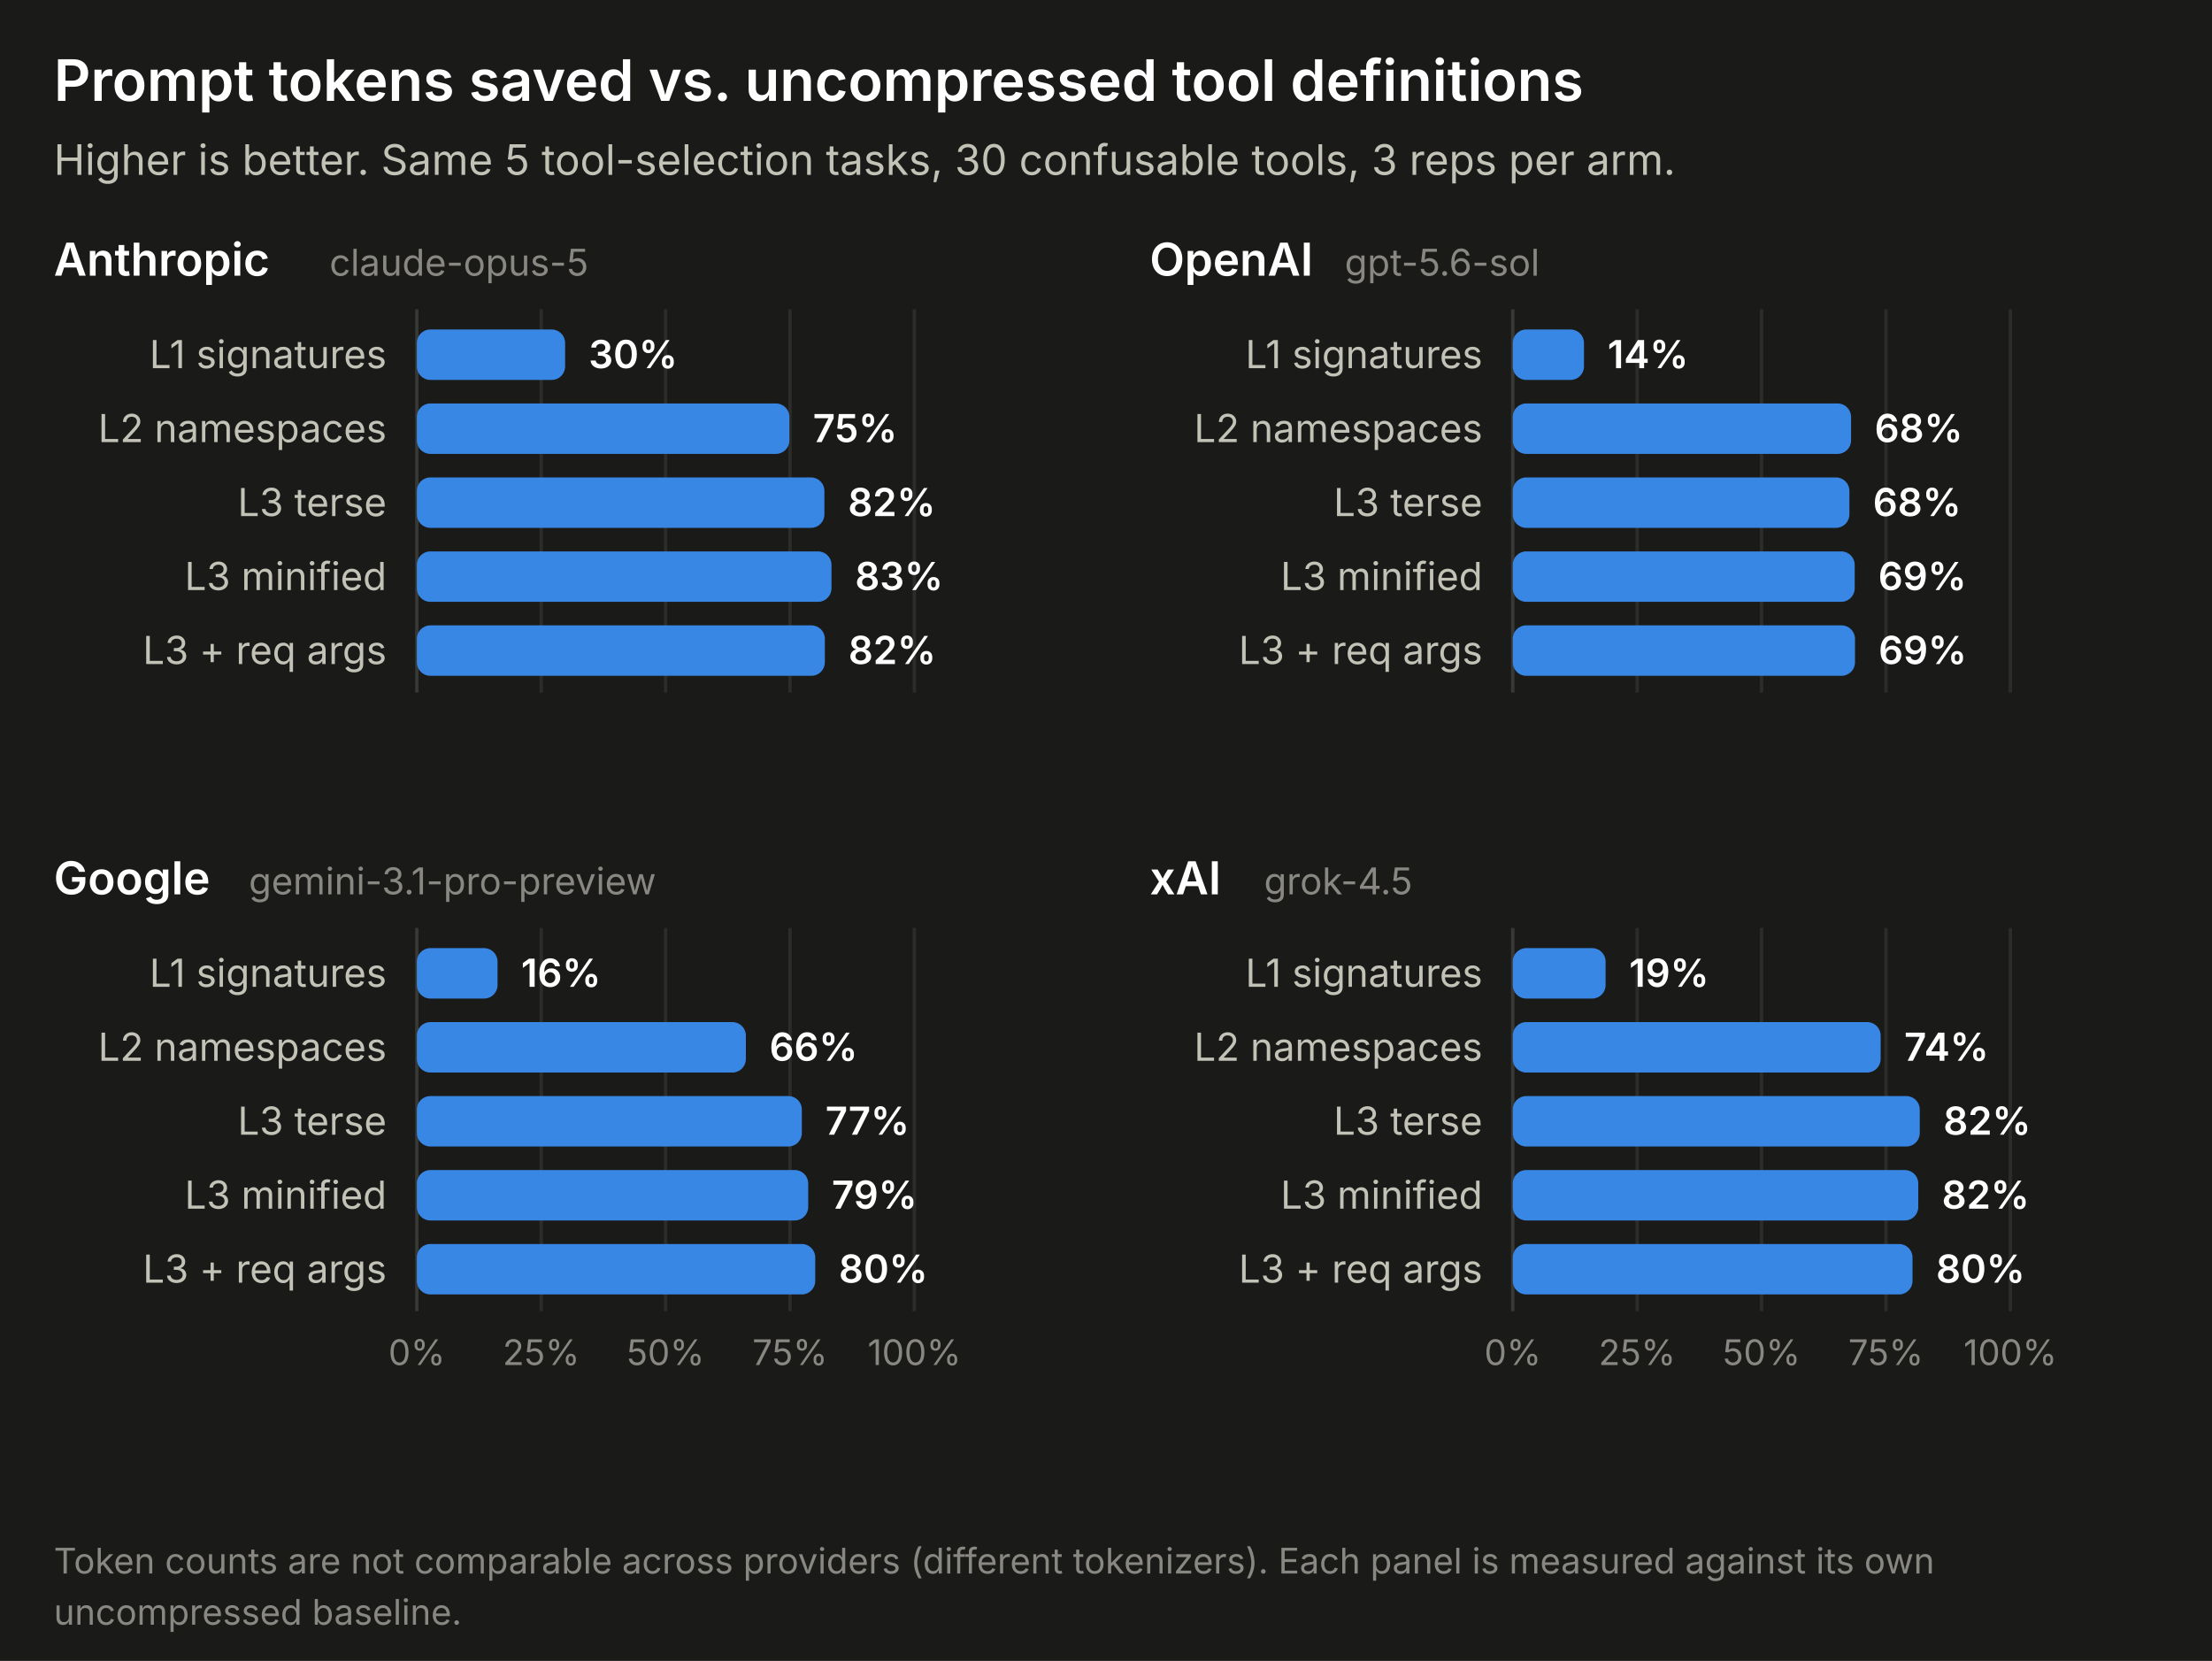
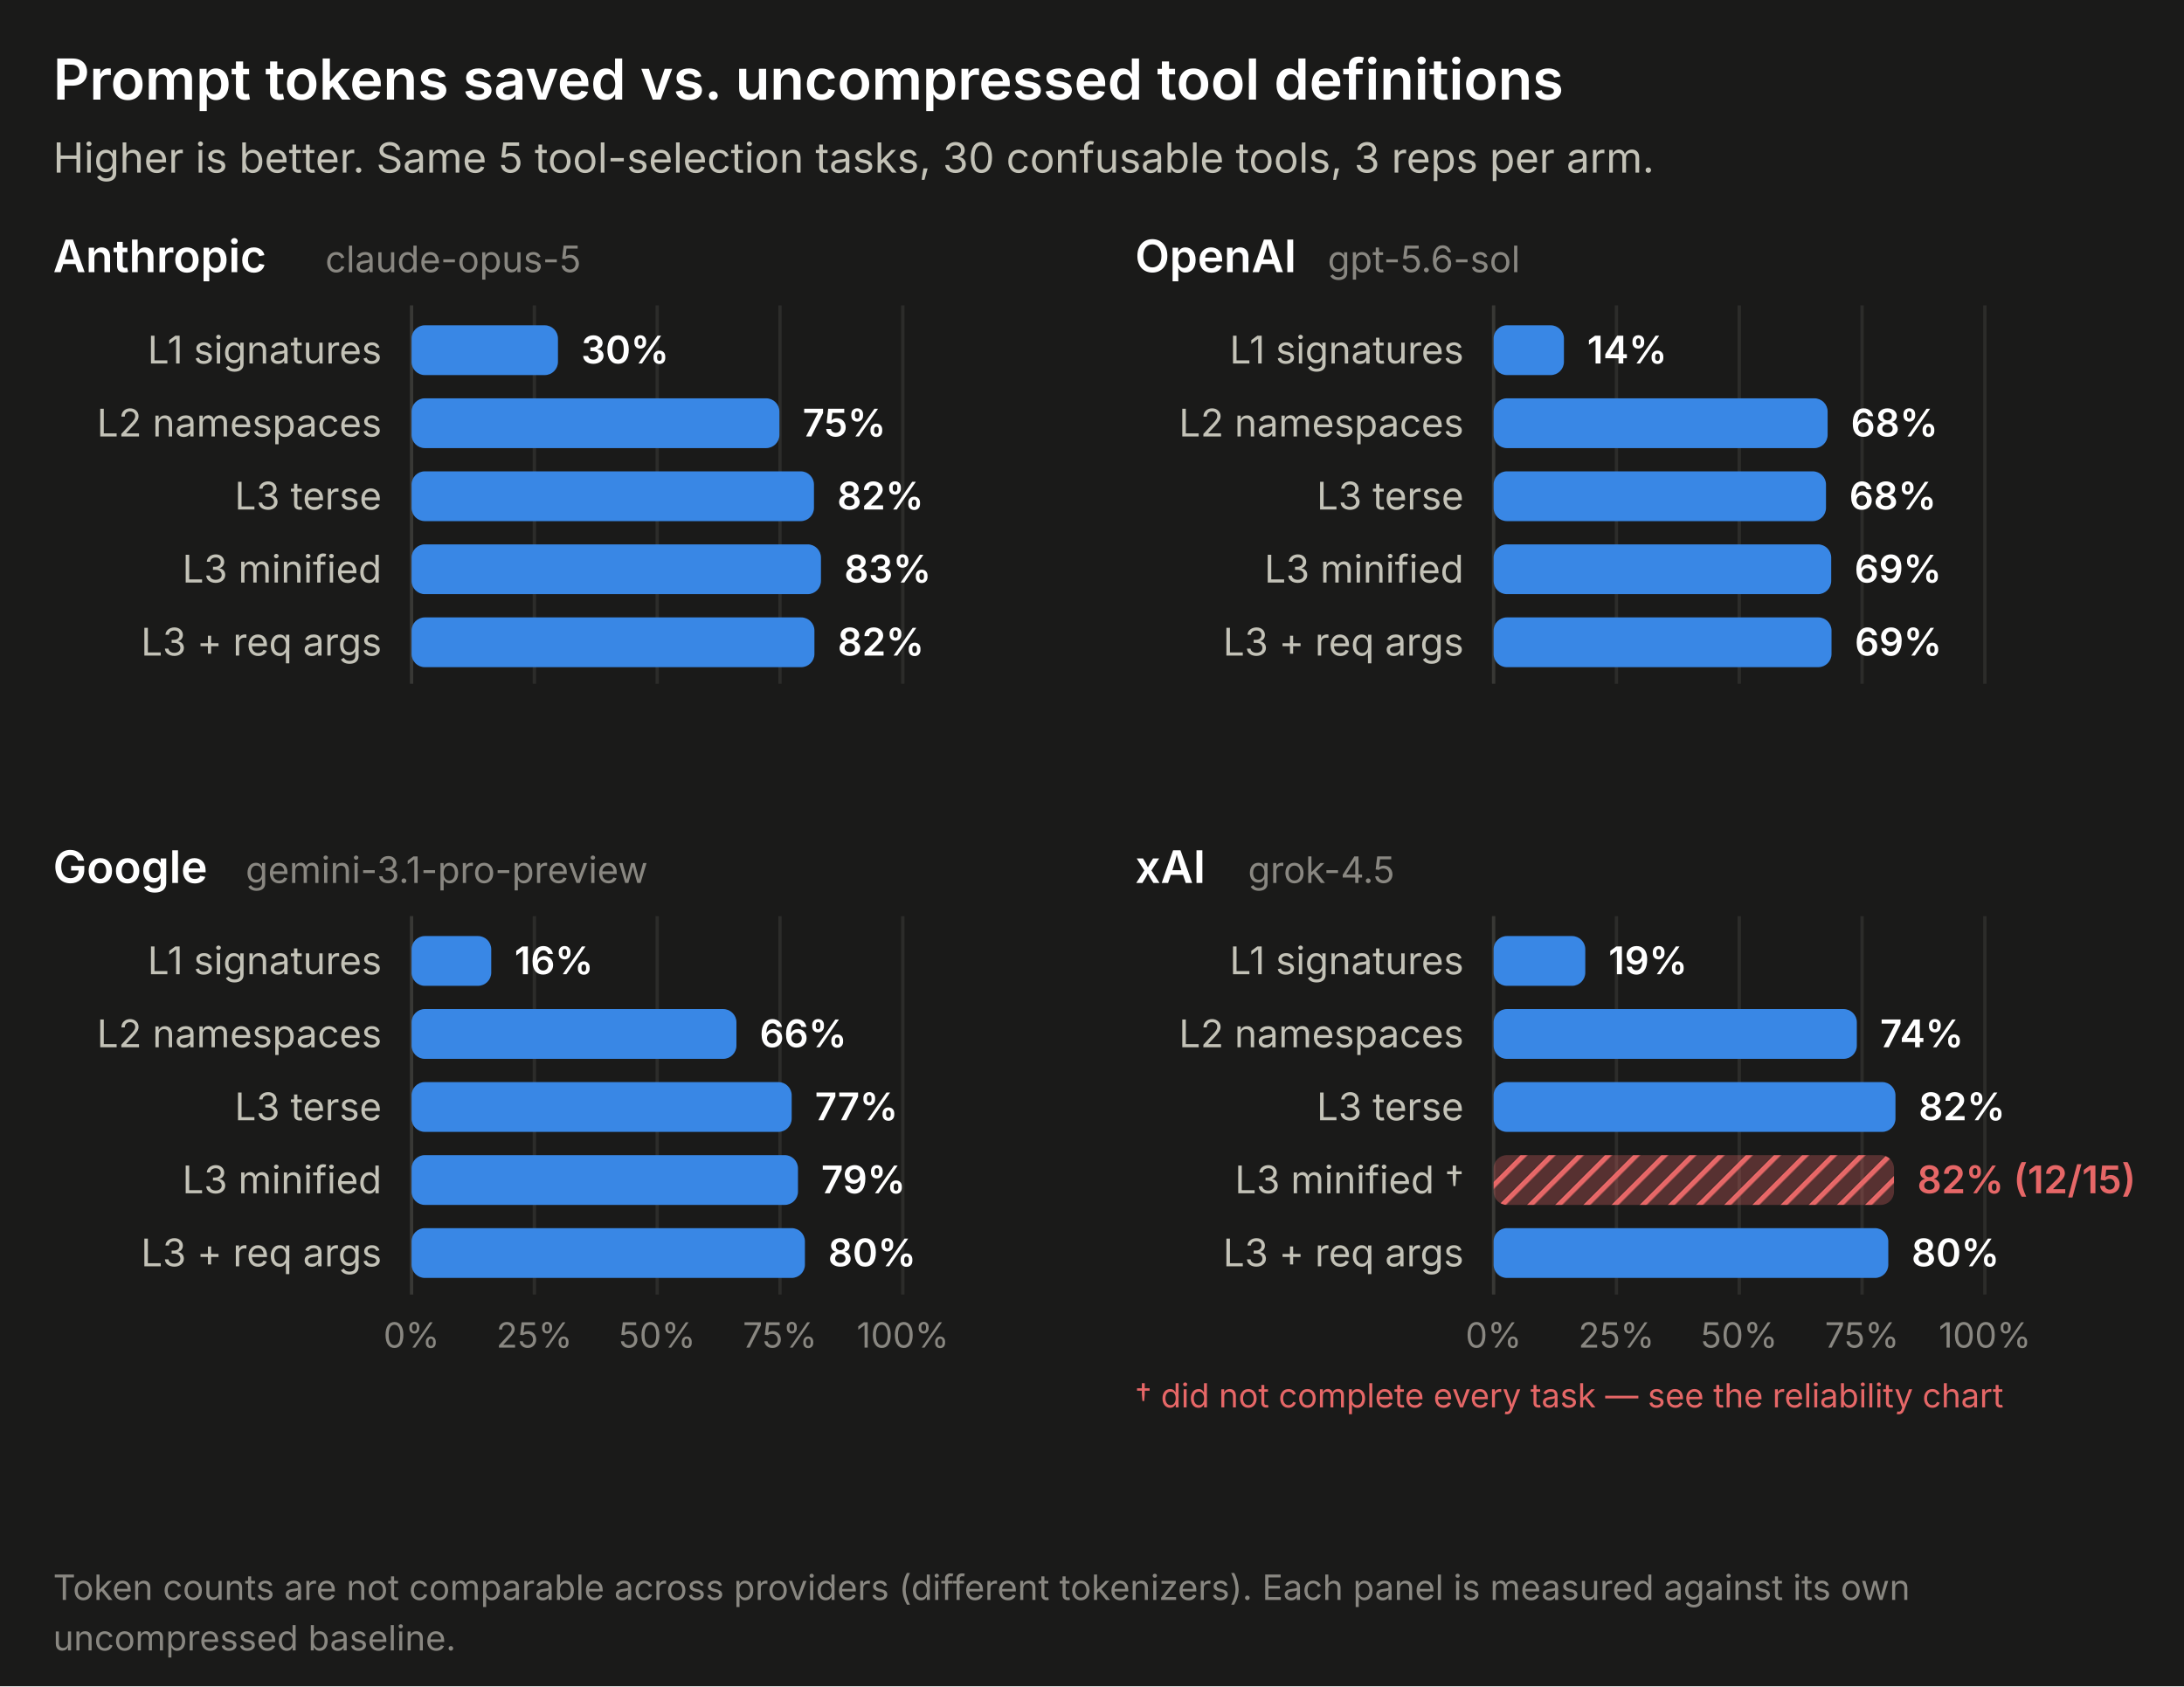
- <svg xmlns="http://www.w3.org/2000/svg" width="658" height="494" viewBox="0 0 658 494" role="img" aria-label="Prompt token savings by compression level, per provider">
-   <rect width="658" height="494" fill="#1a1a19" />
+ <svg xmlns="http://www.w3.org/2000/svg" width="658" height="508" viewBox="0 0 658 508" role="img" aria-label="Prompt token savings by compression level, per provider">
+   <defs>
+     <pattern id="hatch-1a1a19" width="6" height="6" patternTransform="rotate(45)" patternUnits="userSpaceOnUse">
+       <rect width="6" height="6" fill="#e66767" opacity="0.30" />
+       <line x1="0" y1="0" x2="0" y2="6" stroke="#e66767" stroke-width="3" />
+     </pattern>
+   </defs>
+   <rect width="658" height="508" fill="#1a1a19" />
  <text x="16" y="30" font-family="system-ui,-apple-system,'Segoe UI',sans-serif" font-size="17" font-weight="600" fill="#ffffff">Prompt tokens saved vs. uncompressed tool definitions</text>
  <text x="16" y="52" font-family="system-ui,-apple-system,'Segoe UI',sans-serif" font-size="12.5" fill="#c3c2b7">
    <tspan x="16" dy="0">Higher is better. Same 5 tool-selection tasks, 30 confusable tools, 3 reps per arm.</tspan>
  </text>
  <text x="16" y="82" font-family="system-ui,-apple-system,'Segoe UI',sans-serif" font-size="13.5" font-weight="600" fill="#ffffff">Anthropic</text>
  <text x="98" y="82" font-family="system-ui,-apple-system,'Segoe UI',sans-serif" font-size="11" fill="#898781">claude-opus-5</text>
  <line x1="124" y1="92" x2="124" y2="206" stroke="#383835" stroke-width="1" />
  <line x1="161" y1="92" x2="161" y2="206" stroke="#2c2c2a" stroke-width="1" />
  <line x1="198" y1="92" x2="198" y2="206" stroke="#2c2c2a" stroke-width="1" />
  <line x1="235" y1="92" x2="235" y2="206" stroke="#2c2c2a" stroke-width="1" />
  <line x1="272" y1="92" x2="272" y2="206" stroke="#2c2c2a" stroke-width="1" />
  <text x="115" y="109.5" font-family="system-ui,-apple-system,'Segoe UI',sans-serif" font-size="11.5" fill="#c3c2b7" text-anchor="end">L1 signatures</text>
  <rect x="124" y="98" width="44.106" height="15" rx="4" fill="#3987e5" />
  <text x="175.106" y="109.5" font-family="system-ui,-apple-system,'Segoe UI',sans-serif" font-size="11.5" font-weight="600" fill="#ffffff">30%</text>
  <text x="115" y="131.5" font-family="system-ui,-apple-system,'Segoe UI',sans-serif" font-size="11.5" fill="#c3c2b7" text-anchor="end">L2 namespaces</text>
  <rect x="124" y="120" width="110.817" height="15" rx="4" fill="#3987e5" />
  <text x="241.817" y="131.5" font-family="system-ui,-apple-system,'Segoe UI',sans-serif" font-size="11.5" font-weight="600" fill="#ffffff">75%</text>
  <text x="115" y="153.5" font-family="system-ui,-apple-system,'Segoe UI',sans-serif" font-size="11.5" fill="#c3c2b7" text-anchor="end">L3 terse</text>
  <rect x="124" y="142" width="121.233" height="15" rx="4" fill="#3987e5" />
  <text x="252.233" y="153.5" font-family="system-ui,-apple-system,'Segoe UI',sans-serif" font-size="11.5" font-weight="600" fill="#ffffff">82%</text>
  <text x="115" y="175.5" font-family="system-ui,-apple-system,'Segoe UI',sans-serif" font-size="11.5" fill="#c3c2b7" text-anchor="end">L3 minified</text>
  <rect x="124" y="164" width="123.342" height="15" rx="4" fill="#3987e5" />
  <text x="254.342" y="175.5" font-family="system-ui,-apple-system,'Segoe UI',sans-serif" font-size="11.5" font-weight="600" fill="#ffffff">83%</text>
  <text x="115" y="197.5" font-family="system-ui,-apple-system,'Segoe UI',sans-serif" font-size="11.5" fill="#c3c2b7" text-anchor="end">L3 + req args</text>
  <rect x="124" y="186" width="121.372" height="15" rx="4" fill="#3987e5" />
  <text x="252.372" y="197.5" font-family="system-ui,-apple-system,'Segoe UI',sans-serif" font-size="11.5" font-weight="600" fill="#ffffff">82%</text>
  <text x="342" y="82" font-family="system-ui,-apple-system,'Segoe UI',sans-serif" font-size="13.5" font-weight="600" fill="#ffffff">OpenAI</text>
  <text x="400" y="82" font-family="system-ui,-apple-system,'Segoe UI',sans-serif" font-size="11" fill="#898781">gpt-5.6-sol</text>
  <line x1="450" y1="92" x2="450" y2="206" stroke="#383835" stroke-width="1" />
  <line x1="487" y1="92" x2="487" y2="206" stroke="#2c2c2a" stroke-width="1" />
  <line x1="524" y1="92" x2="524" y2="206" stroke="#2c2c2a" stroke-width="1" />
  <line x1="561" y1="92" x2="561" y2="206" stroke="#2c2c2a" stroke-width="1" />
  <line x1="598" y1="92" x2="598" y2="206" stroke="#2c2c2a" stroke-width="1" />
  <text x="441" y="109.5" font-family="system-ui,-apple-system,'Segoe UI',sans-serif" font-size="11.5" fill="#c3c2b7" text-anchor="end">L1 signatures</text>
  <rect x="450" y="98" width="21.187" height="15" rx="4" fill="#3987e5" />
  <text x="478.187" y="109.5" font-family="system-ui,-apple-system,'Segoe UI',sans-serif" font-size="11.5" font-weight="600" fill="#ffffff">14%</text>
  <text x="441" y="131.5" font-family="system-ui,-apple-system,'Segoe UI',sans-serif" font-size="11.5" fill="#c3c2b7" text-anchor="end">L2 namespaces</text>
  <rect x="450" y="120" width="100.633" height="15" rx="4" fill="#3987e5" />
  <text x="557.633" y="131.5" font-family="system-ui,-apple-system,'Segoe UI',sans-serif" font-size="11.5" font-weight="600" fill="#ffffff">68%</text>
  <text x="441" y="153.5" font-family="system-ui,-apple-system,'Segoe UI',sans-serif" font-size="11.5" fill="#c3c2b7" text-anchor="end">L3 terse</text>
  <rect x="450" y="142" width="100.14" height="15" rx="4" fill="#3987e5" />
  <text x="557.14" y="153.5" font-family="system-ui,-apple-system,'Segoe UI',sans-serif" font-size="11.5" font-weight="600" fill="#ffffff">68%</text>
  <text x="441" y="175.5" font-family="system-ui,-apple-system,'Segoe UI',sans-serif" font-size="11.5" fill="#c3c2b7" text-anchor="end">L3 minified</text>
  <rect x="450" y="164" width="101.715" height="15" rx="4" fill="#3987e5" />
  <text x="558.715" y="175.5" font-family="system-ui,-apple-system,'Segoe UI',sans-serif" font-size="11.5" font-weight="600" fill="#ffffff">69%</text>
  <text x="441" y="197.5" font-family="system-ui,-apple-system,'Segoe UI',sans-serif" font-size="11.5" fill="#c3c2b7" text-anchor="end">L3 + req args</text>
  <rect x="450" y="186" width="101.806" height="15" rx="4" fill="#3987e5" />
  <text x="558.806" y="197.5" font-family="system-ui,-apple-system,'Segoe UI',sans-serif" font-size="11.5" font-weight="600" fill="#ffffff">69%</text>
  <text x="16" y="266" font-family="system-ui,-apple-system,'Segoe UI',sans-serif" font-size="13.5" font-weight="600" fill="#ffffff">Google</text>
  <text x="74" y="266" font-family="system-ui,-apple-system,'Segoe UI',sans-serif" font-size="11" fill="#898781">gemini-3.1-pro-preview</text>
  <line x1="124" y1="276" x2="124" y2="390" stroke="#383835" stroke-width="1" />
  <text x="124" y="406" font-family="system-ui,-apple-system,'Segoe UI',sans-serif" font-size="10.5" fill="#898781" text-anchor="middle">0%</text>
  <line x1="161" y1="276" x2="161" y2="390" stroke="#2c2c2a" stroke-width="1" />
  <text x="161" y="406" font-family="system-ui,-apple-system,'Segoe UI',sans-serif" font-size="10.5" fill="#898781" text-anchor="middle">25%</text>
  <line x1="198" y1="276" x2="198" y2="390" stroke="#2c2c2a" stroke-width="1" />
  <text x="198" y="406" font-family="system-ui,-apple-system,'Segoe UI',sans-serif" font-size="10.5" fill="#898781" text-anchor="middle">50%</text>
  <line x1="235" y1="276" x2="235" y2="390" stroke="#2c2c2a" stroke-width="1" />
  <text x="235" y="406" font-family="system-ui,-apple-system,'Segoe UI',sans-serif" font-size="10.5" fill="#898781" text-anchor="middle">75%</text>
  <line x1="272" y1="276" x2="272" y2="390" stroke="#2c2c2a" stroke-width="1" />
  <text x="272" y="406" font-family="system-ui,-apple-system,'Segoe UI',sans-serif" font-size="10.5" fill="#898781" text-anchor="middle">100%</text>
  <text x="115" y="293.5" font-family="system-ui,-apple-system,'Segoe UI',sans-serif" font-size="11.5" fill="#c3c2b7" text-anchor="end">L1 signatures</text>
  <rect x="124" y="282" width="24.005" height="15" rx="4" fill="#3987e5" />
  <text x="155.005" y="293.5" font-family="system-ui,-apple-system,'Segoe UI',sans-serif" font-size="11.5" font-weight="600" fill="#ffffff">16%</text>
  <text x="115" y="315.5" font-family="system-ui,-apple-system,'Segoe UI',sans-serif" font-size="11.5" fill="#c3c2b7" text-anchor="end">L2 namespaces</text>
  <rect x="124" y="304" width="97.875" height="15" rx="4" fill="#3987e5" />
  <text x="228.875" y="315.5" font-family="system-ui,-apple-system,'Segoe UI',sans-serif" font-size="11.5" font-weight="600" fill="#ffffff">66%</text>
  <text x="115" y="337.5" font-family="system-ui,-apple-system,'Segoe UI',sans-serif" font-size="11.5" fill="#c3c2b7" text-anchor="end">L3 terse</text>
  <rect x="124" y="326" width="114.522" height="15" rx="4" fill="#3987e5" />
  <text x="245.522" y="337.5" font-family="system-ui,-apple-system,'Segoe UI',sans-serif" font-size="11.5" font-weight="600" fill="#ffffff">77%</text>
  <text x="115" y="359.5" font-family="system-ui,-apple-system,'Segoe UI',sans-serif" font-size="11.5" fill="#c3c2b7" text-anchor="end">L3 minified</text>
  <rect x="124" y="348" width="116.417" height="15" rx="4" fill="#3987e5" />
  <text x="247.417" y="359.5" font-family="system-ui,-apple-system,'Segoe UI',sans-serif" font-size="11.5" font-weight="600" fill="#ffffff">79%</text>
  <text x="115" y="381.5" font-family="system-ui,-apple-system,'Segoe UI',sans-serif" font-size="11.5" fill="#c3c2b7" text-anchor="end">L3 + req args</text>
  <rect x="124" y="370" width="118.509" height="15" rx="4" fill="#3987e5" />
  <text x="249.509" y="381.5" font-family="system-ui,-apple-system,'Segoe UI',sans-serif" font-size="11.5" font-weight="600" fill="#ffffff">80%</text>
  <text x="342" y="266" font-family="system-ui,-apple-system,'Segoe UI',sans-serif" font-size="13.5" font-weight="600" fill="#ffffff">xAI</text>
  <text x="376" y="266" font-family="system-ui,-apple-system,'Segoe UI',sans-serif" font-size="11" fill="#898781">grok-4.5</text>
  <line x1="450" y1="276" x2="450" y2="390" stroke="#383835" stroke-width="1" />
  <text x="450" y="406" font-family="system-ui,-apple-system,'Segoe UI',sans-serif" font-size="10.5" fill="#898781" text-anchor="middle">0%</text>
  <line x1="487" y1="276" x2="487" y2="390" stroke="#2c2c2a" stroke-width="1" />
  <text x="487" y="406" font-family="system-ui,-apple-system,'Segoe UI',sans-serif" font-size="10.5" fill="#898781" text-anchor="middle">25%</text>
  <line x1="524" y1="276" x2="524" y2="390" stroke="#2c2c2a" stroke-width="1" />
  <text x="524" y="406" font-family="system-ui,-apple-system,'Segoe UI',sans-serif" font-size="10.5" fill="#898781" text-anchor="middle">50%</text>
  <line x1="561" y1="276" x2="561" y2="390" stroke="#2c2c2a" stroke-width="1" />
  <text x="561" y="406" font-family="system-ui,-apple-system,'Segoe UI',sans-serif" font-size="10.5" fill="#898781" text-anchor="middle">75%</text>
  <line x1="598" y1="276" x2="598" y2="390" stroke="#2c2c2a" stroke-width="1" />
  <text x="598" y="406" font-family="system-ui,-apple-system,'Segoe UI',sans-serif" font-size="10.5" fill="#898781" text-anchor="middle">100%</text>
  <text x="441" y="293.5" font-family="system-ui,-apple-system,'Segoe UI',sans-serif" font-size="11.5" fill="#c3c2b7" text-anchor="end">L1 signatures</text>
  <rect x="450" y="282" width="27.618" height="15" rx="4" fill="#3987e5" />
  <text x="484.618" y="293.5" font-family="system-ui,-apple-system,'Segoe UI',sans-serif" font-size="11.5" font-weight="600" fill="#ffffff">19%</text>
  <text x="441" y="315.5" font-family="system-ui,-apple-system,'Segoe UI',sans-serif" font-size="11.5" fill="#c3c2b7" text-anchor="end">L2 namespaces</text>
  <rect x="450" y="304" width="109.432" height="15" rx="4" fill="#3987e5" />
  <text x="566.432" y="315.5" font-family="system-ui,-apple-system,'Segoe UI',sans-serif" font-size="11.5" font-weight="600" fill="#ffffff">74%</text>
  <text x="441" y="337.5" font-family="system-ui,-apple-system,'Segoe UI',sans-serif" font-size="11.5" fill="#c3c2b7" text-anchor="end">L3 terse</text>
  <rect x="450" y="326" width="121.072" height="15" rx="4" fill="#3987e5" />
  <text x="578.072" y="337.5" font-family="system-ui,-apple-system,'Segoe UI',sans-serif" font-size="11.5" font-weight="600" fill="#ffffff">82%</text>
-   <text x="441" y="359.5" font-family="system-ui,-apple-system,'Segoe UI',sans-serif" font-size="11.5" fill="#c3c2b7" text-anchor="end">L3 minified</text>
-   <rect x="450" y="348" width="120.628" height="15" rx="4" fill="#3987e5" />
-   <text x="577.628" y="359.5" font-family="system-ui,-apple-system,'Segoe UI',sans-serif" font-size="11.5" font-weight="600" fill="#ffffff">82%</text>
+   <text x="441" y="359.5" font-family="system-ui,-apple-system,'Segoe UI',sans-serif" font-size="11.5" fill="#c3c2b7" text-anchor="end">L3 minified †</text>
+   <rect x="450" y="348" width="120.628" height="15" rx="4" fill="url(#hatch-1a1a19)" />
+   <text x="577.628" y="359.5" font-family="system-ui,-apple-system,'Segoe UI',sans-serif" font-size="11.5" font-weight="600" fill="#e66767">82% (12/15)</text>
  <text x="441" y="381.5" font-family="system-ui,-apple-system,'Segoe UI',sans-serif" font-size="11.5" fill="#c3c2b7" text-anchor="end">L3 + req args</text>
  <rect x="450" y="370" width="118.913" height="15" rx="4" fill="#3987e5" />
  <text x="575.913" y="381.5" font-family="system-ui,-apple-system,'Segoe UI',sans-serif" font-size="11.5" font-weight="600" fill="#ffffff">80%</text>
-   <text x="16" y="468" font-family="system-ui,-apple-system,'Segoe UI',sans-serif" font-size="10.5" fill="#898781">
+   <text x="342" y="424" font-family="system-ui,-apple-system,'Segoe UI',sans-serif" font-size="10" fill="#e66767">† did not complete every task — see the reliability chart</text>
+   <text x="16" y="482" font-family="system-ui,-apple-system,'Segoe UI',sans-serif" font-size="10.5" fill="#898781">
    <tspan x="16" dy="0">Token counts are not comparable across providers (different tokenizers). Each panel is measured against its own</tspan>
    <tspan x="16" dy="15.225">uncompressed baseline.</tspan>
  </text>
</svg>
